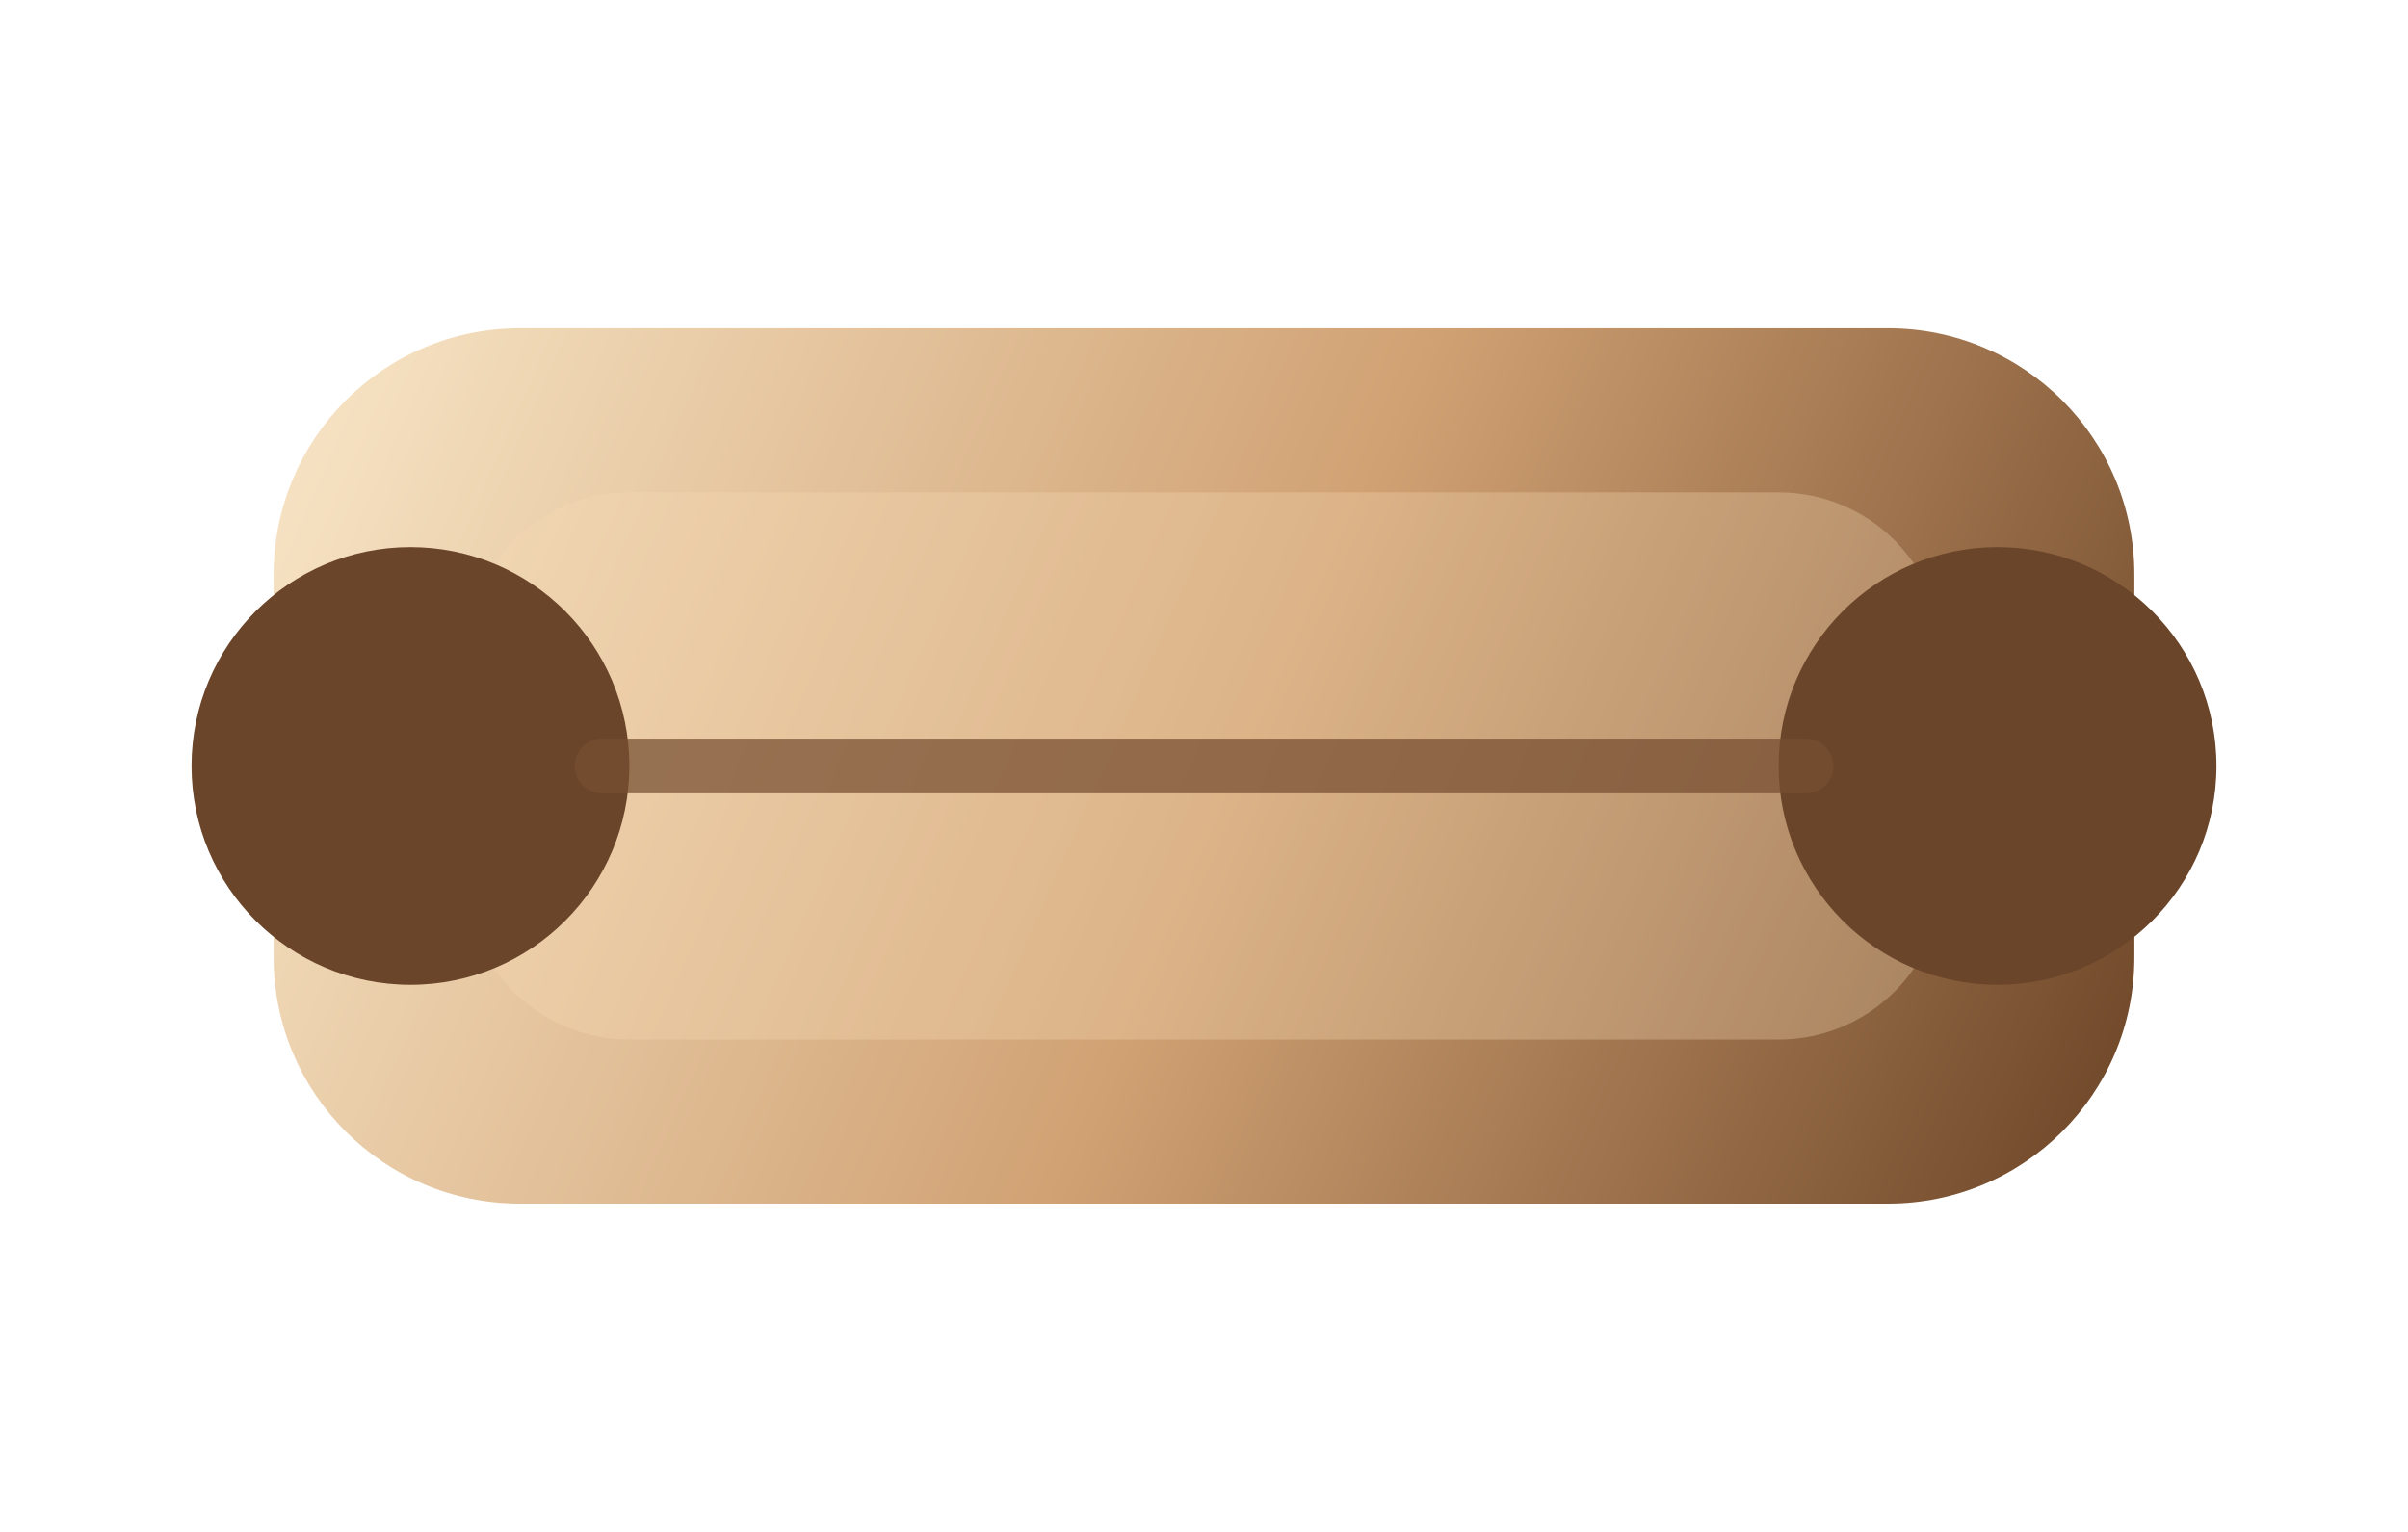
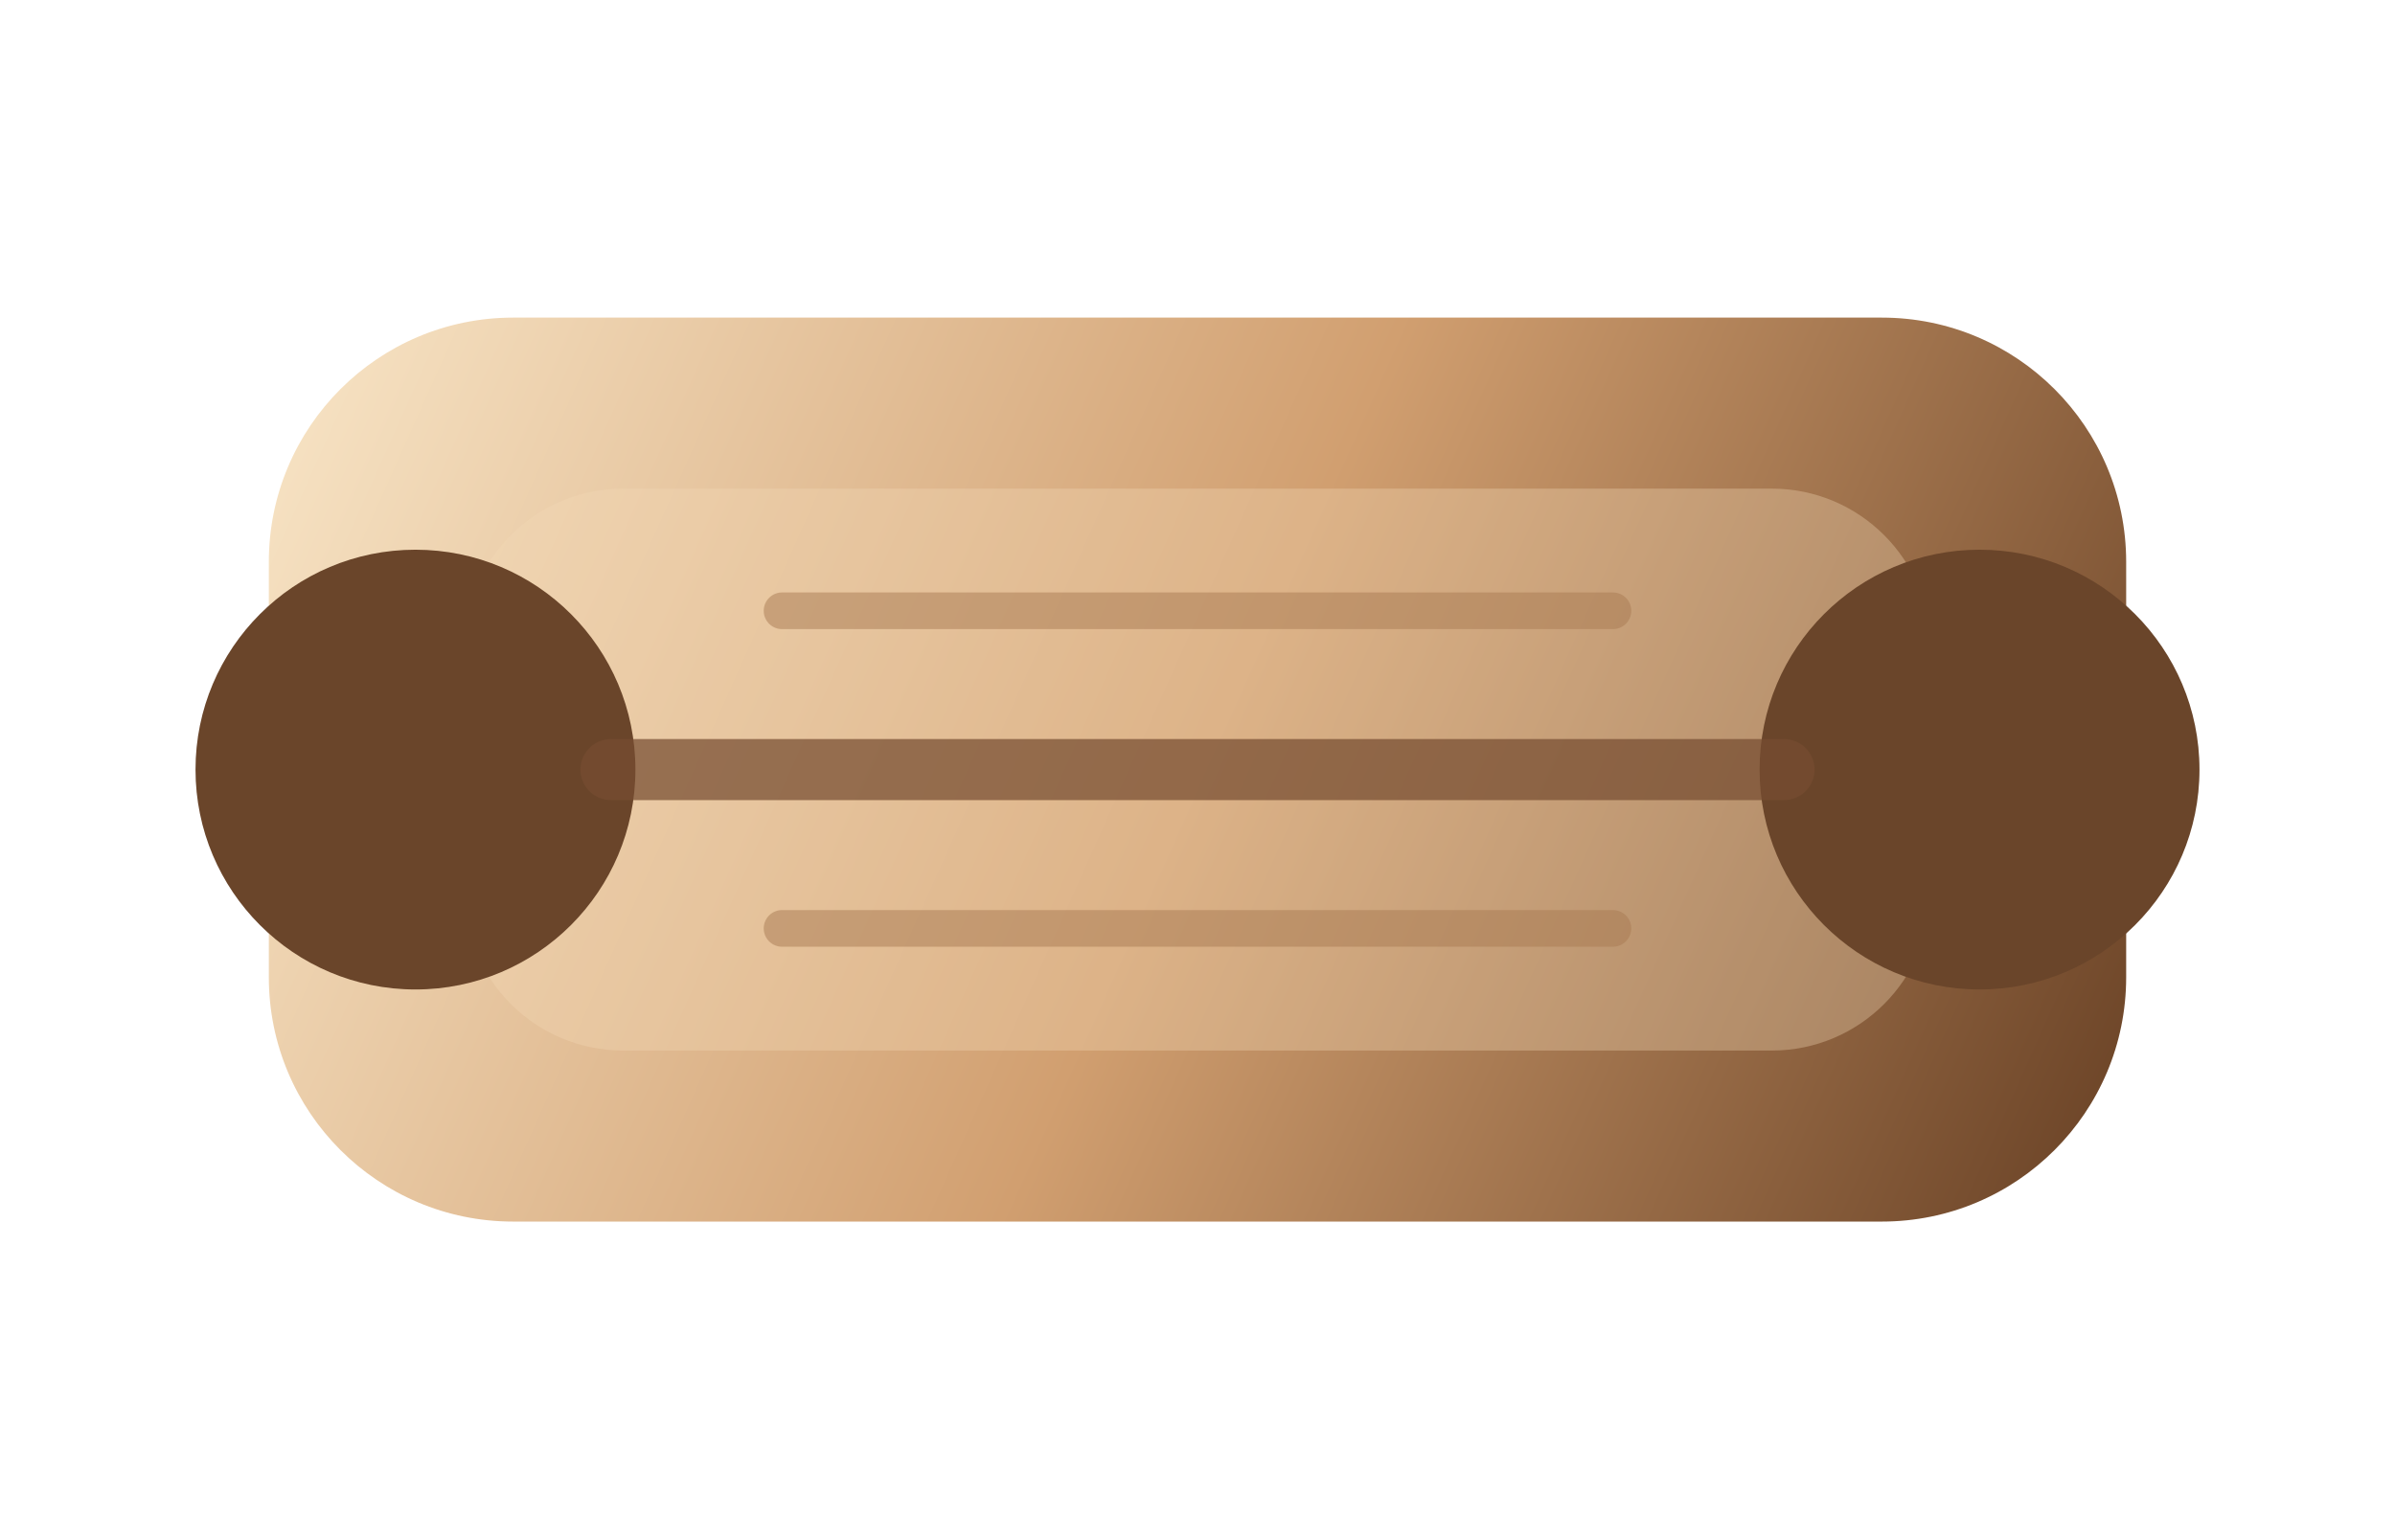
- <svg xmlns="http://www.w3.org/2000/svg" width="176" height="112" viewBox="0 0 176 112">
+ <svg xmlns="http://www.w3.org/2000/svg" width="196" height="126" viewBox="0 0 196 126">
  <defs>
-     <linearGradient id="sBase" x1="20" y1="26" x2="156" y2="86" gradientUnits="userSpaceOnUse">
-       <stop stop-color="#F8E6C7" />
-       <stop offset="0.52" stop-color="#D0A173" />
-       <stop offset="1" stop-color="#6C4527" />
+     <linearGradient id="scrollBase" x1="20" y1="26" x2="172" y2="94" gradientUnits="userSpaceOnUse">
+       <stop stop-color="#F9E7C9" />
+       <stop offset="0.52" stop-color="#D19F70" />
+       <stop offset="1" stop-color="#6D4528" />
    </linearGradient>
  </defs>
-   <rect x="20" y="24" width="136" height="64" rx="18" fill="url(#sBase)" />
-   <rect x="34" y="36" width="108" height="40" rx="12" fill="#F4D8B4" fill-opacity="0.32" />
-   <circle cx="30" cy="56" r="16" fill="#6A452A" />
-   <circle cx="146" cy="56" r="16" fill="#6A452A" />
-   <path d="M44 56h88" stroke="#764E31" stroke-opacity="0.72" stroke-width="4" stroke-linecap="round" />
+   <rect x="22" y="26" width="152" height="74" rx="20" fill="url(#scrollBase)" />
+   <rect x="38" y="40" width="120" height="46" rx="13" fill="#F4D9B8" fill-opacity="0.34" />
+   <circle cx="34" cy="63" r="18" fill="#6A452A" />
+   <circle cx="162" cy="63" r="18" fill="#6A452A" />
+   <path d="M50 63h96" stroke="#764D31" stroke-opacity="0.72" stroke-width="5" stroke-linecap="round" />
+   <path d="M64 50h68M64 76h68" stroke="#A87A53" stroke-opacity="0.5" stroke-width="3" stroke-linecap="round" />
</svg>
